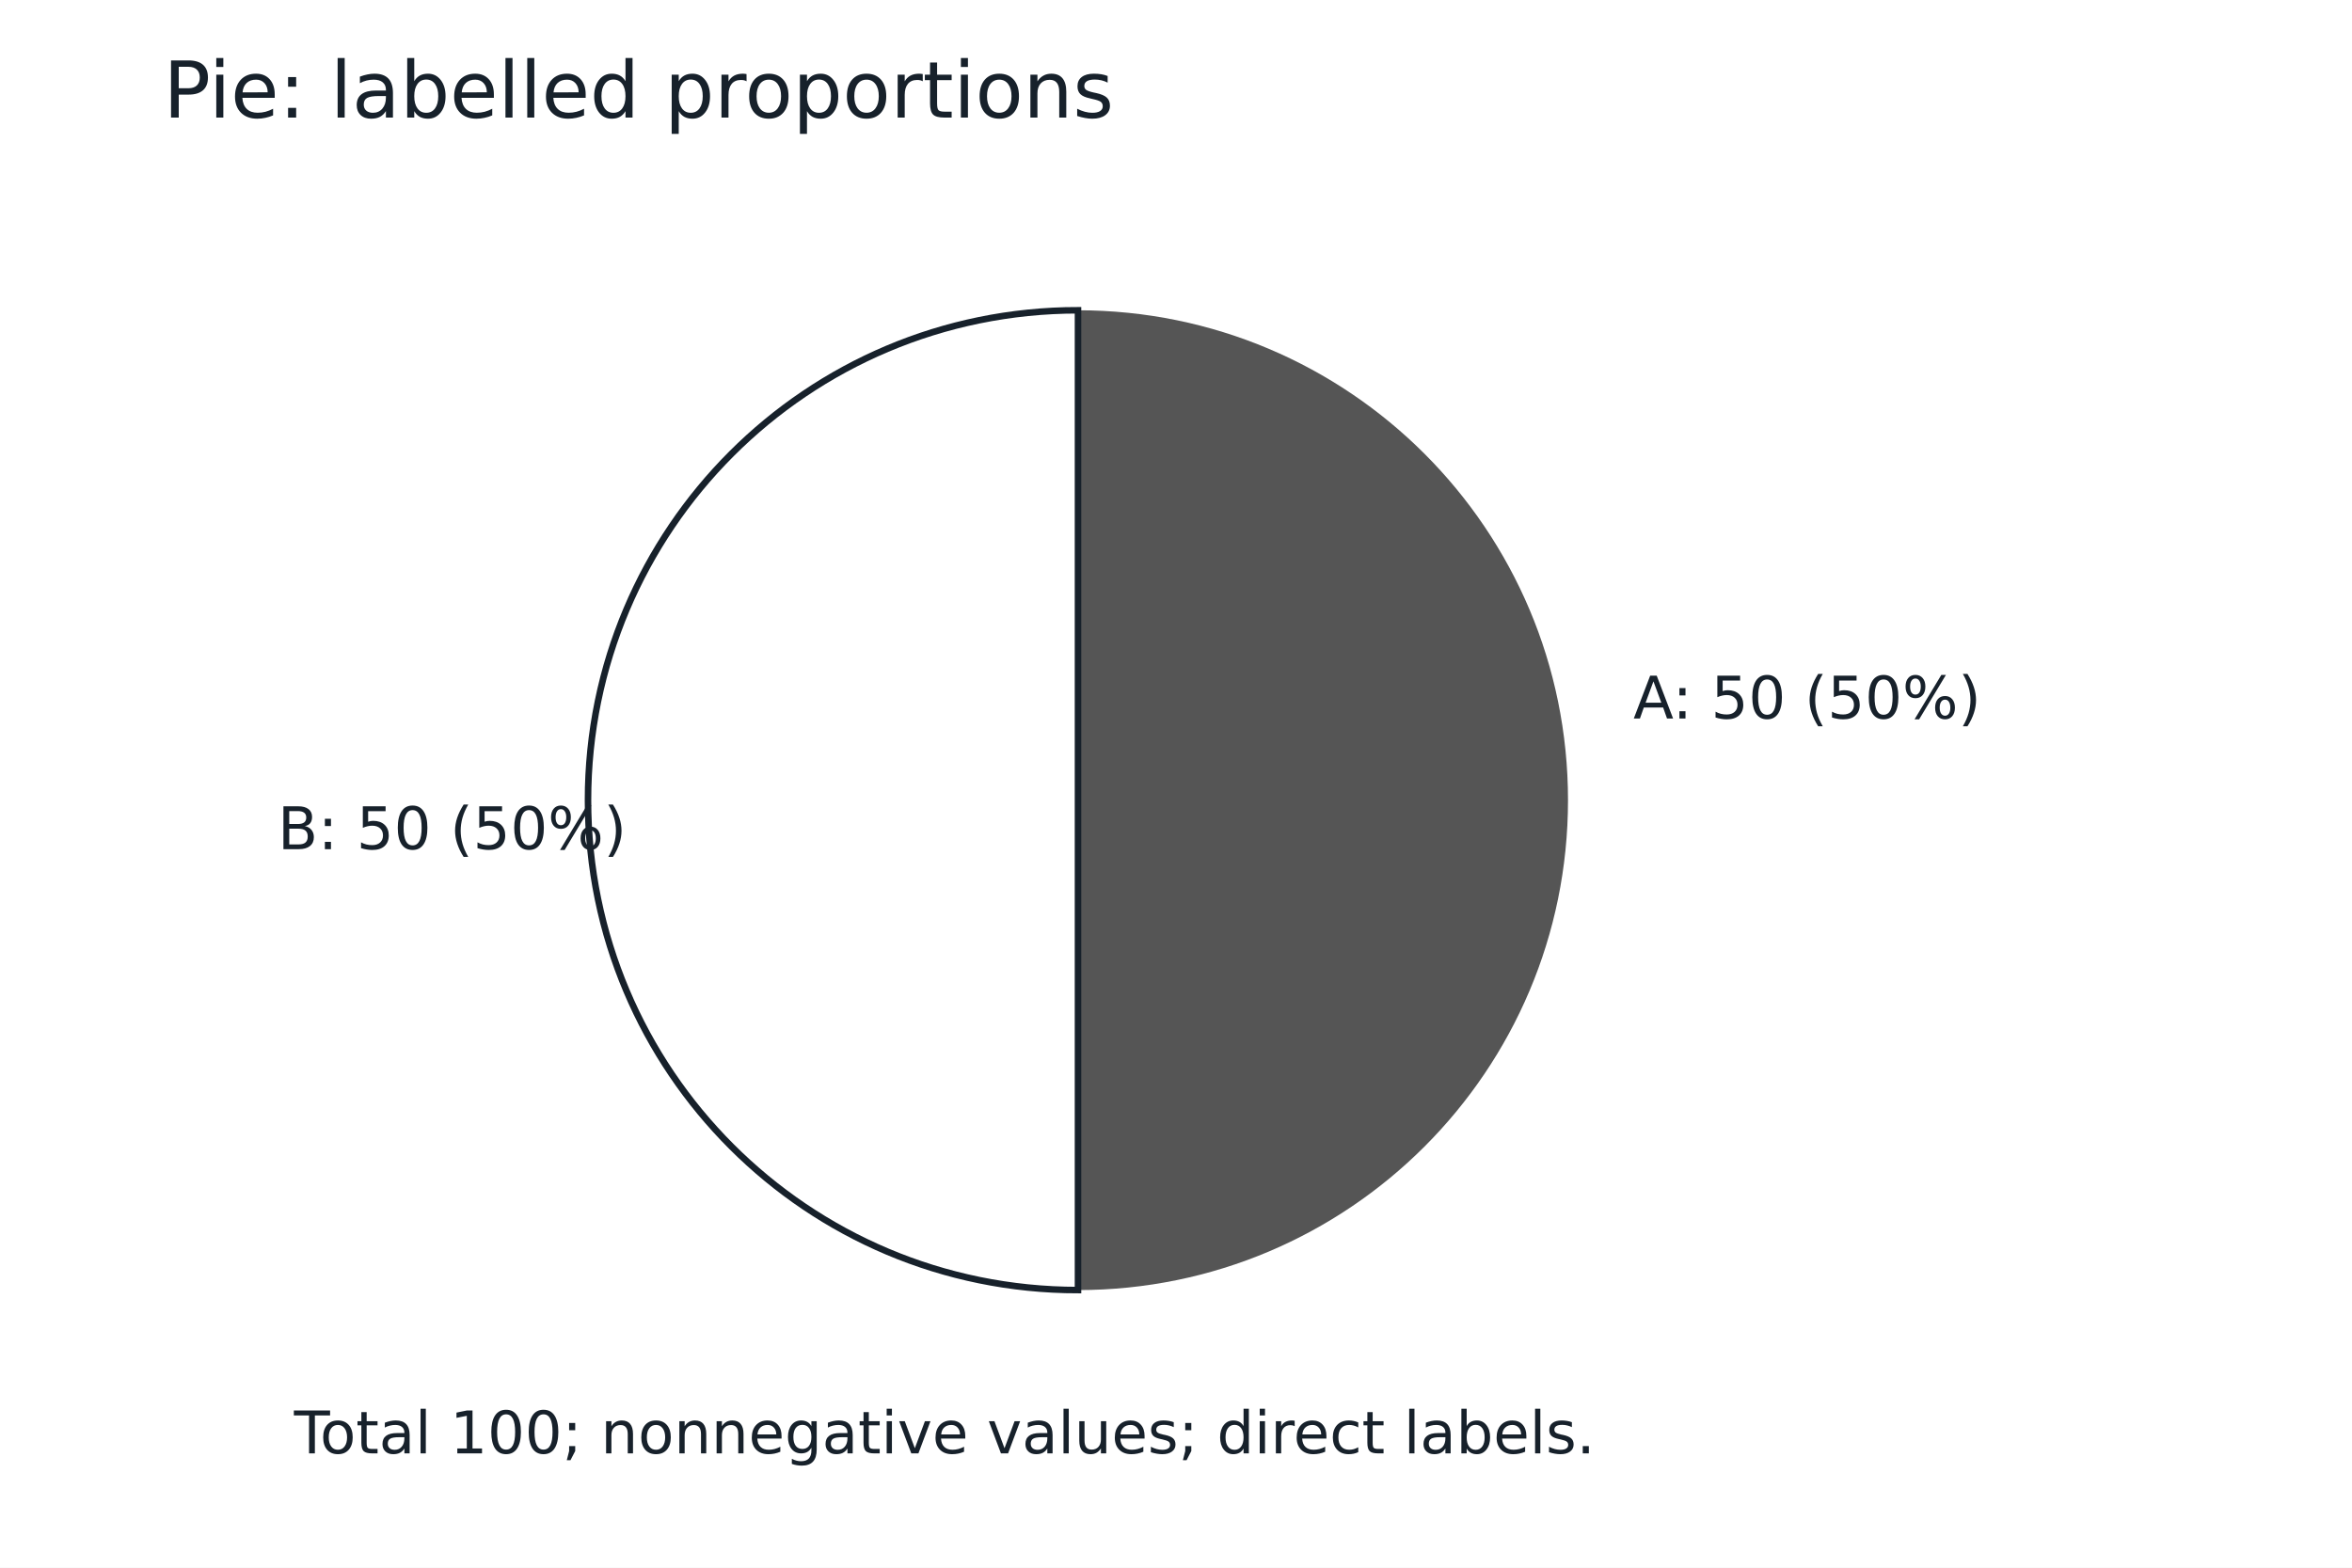
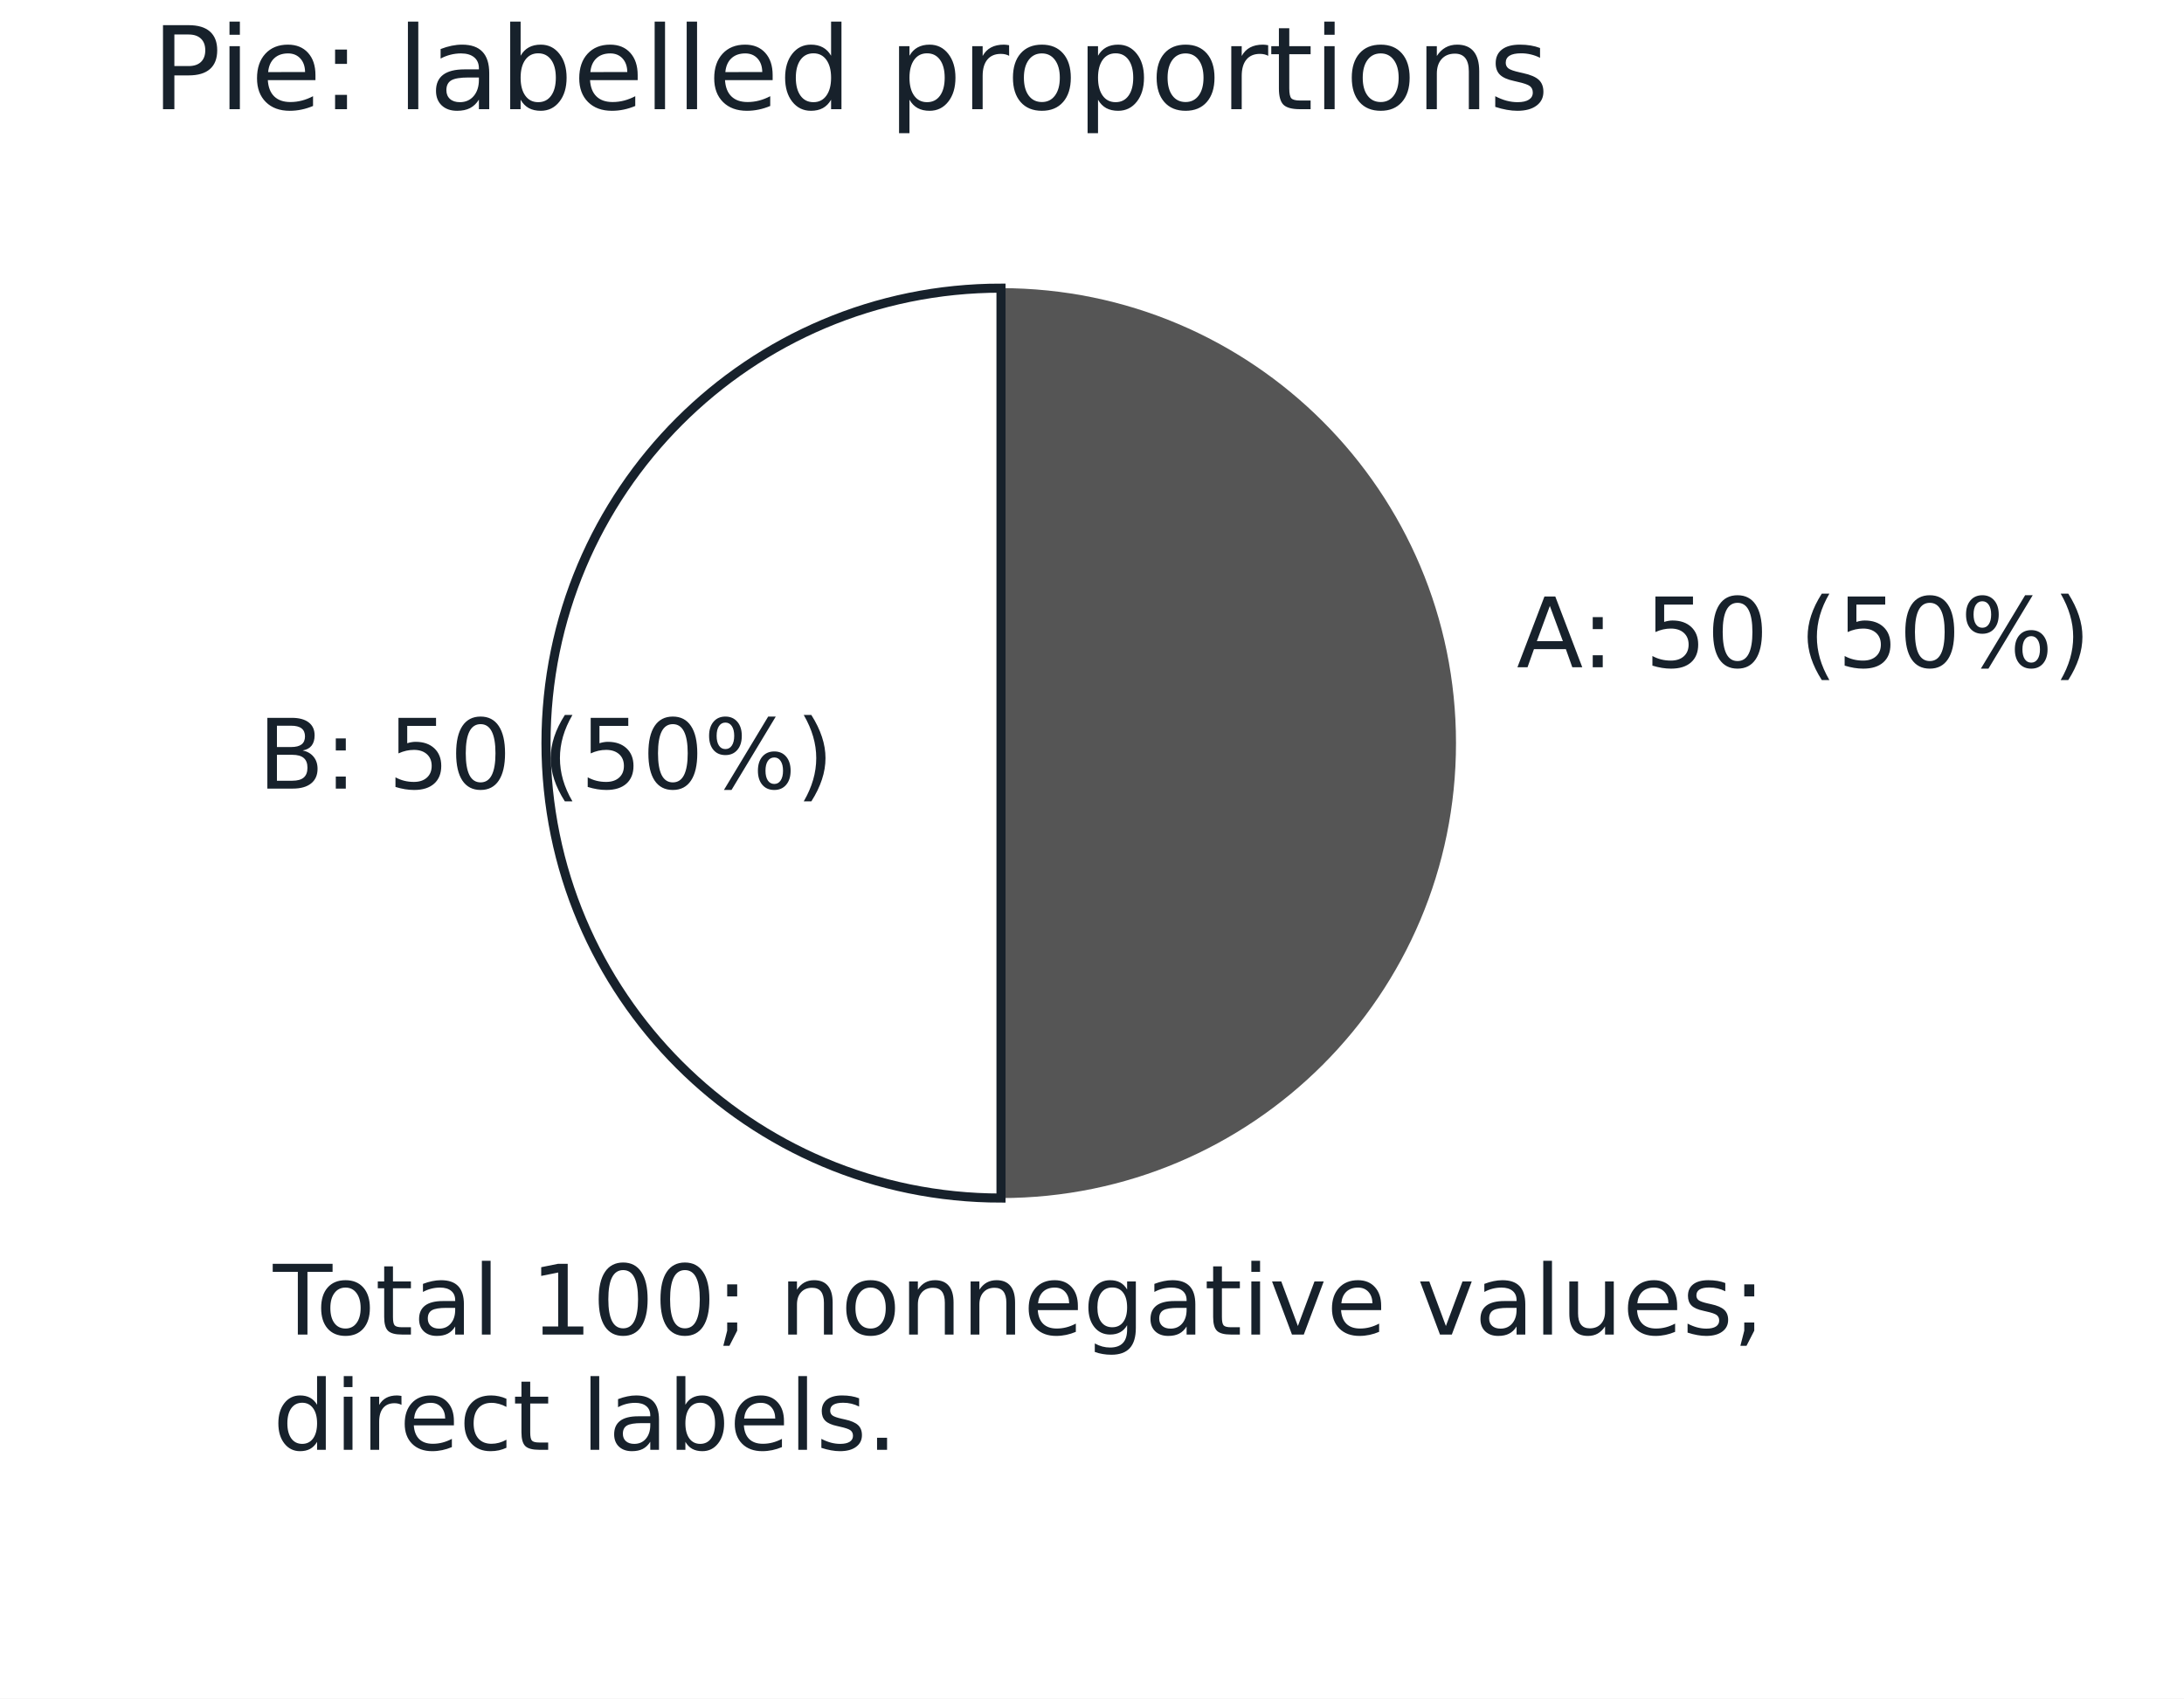
- <svg xmlns="http://www.w3.org/2000/svg" width="720" height="480" viewBox="0 0 720 480" role="img" aria-labelledby="title desc">
-   <rect width="720" height="480" fill="white" />
-   <g font-family="DejaVu Sans, sans-serif" font-size="18" fill="#17212b">
-     <text x="50" y="36" font-size="24">Pie: labelled proportions</text>
+ <svg xmlns="http://www.w3.org/2000/svg" width="720" height="560" viewBox="0 0 720 560" role="img" aria-labelledby="title desc">
+   <rect width="720" height="560" fill="white" />
+   <g font-family="DejaVu Sans, Liberation Sans, Arial, sans-serif" font-size="32" fill="#17212b">
+     <text x="50" y="36" font-size="38">Pie: labelled proportions</text>
    <path d="M 330 245 L 330 95 A 150 150 0 0 1 330 395 Z" fill="#555" />
-     <path d="M 330 245 L 330 395 A 150 150 0 0 1 330 95 Z" fill="white" stroke="#17212b" stroke-width="2" />
+     <path d="M 330 245 L 330 395 A 150 150 0 0 1 330 95 Z" fill="white" stroke="#17212b" stroke-width="3" />
    <text x="500" y="220">A: 50 (50%)</text>
    <text x="85" y="260">B: 50 (50%)</text>
-     <text x="90" y="445">Total 100; nonnegative values; direct labels.</text>
+     <text x="90" y="440">
+       <tspan x="90.0" y="440">Total 100; nonnegative values;</tspan>
+       <tspan x="90.0" y="478">direct labels.</tspan>
+     </text>
  </g>
</svg>
